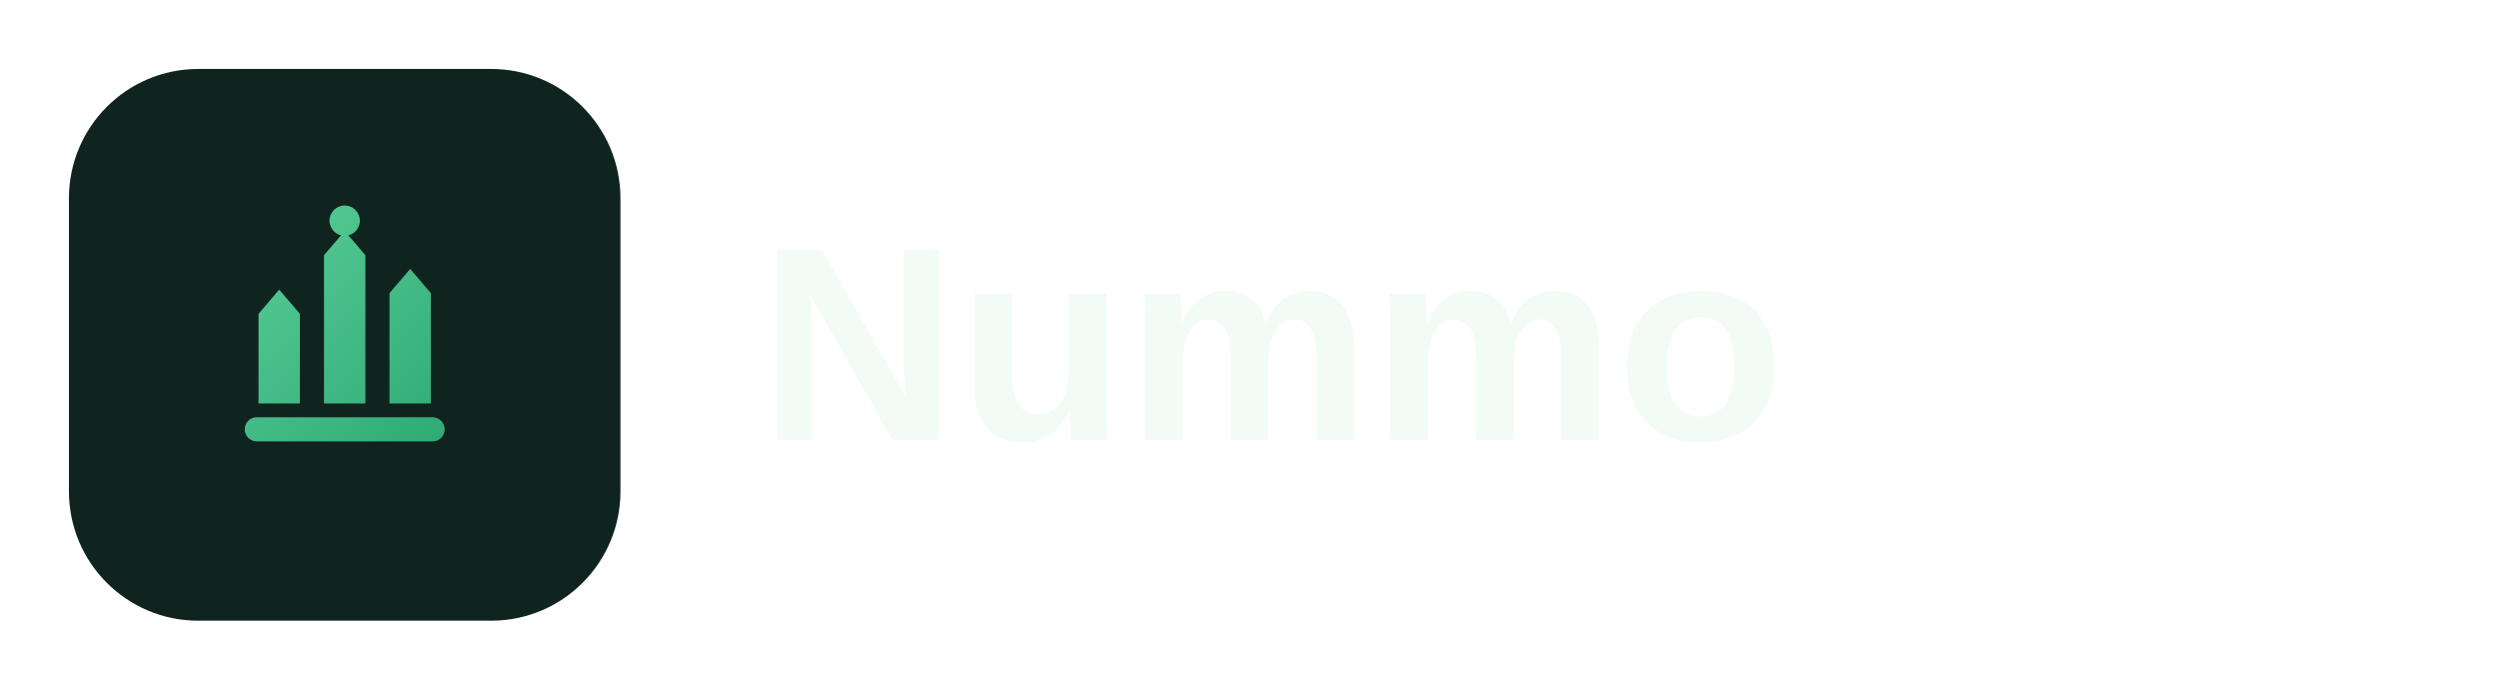
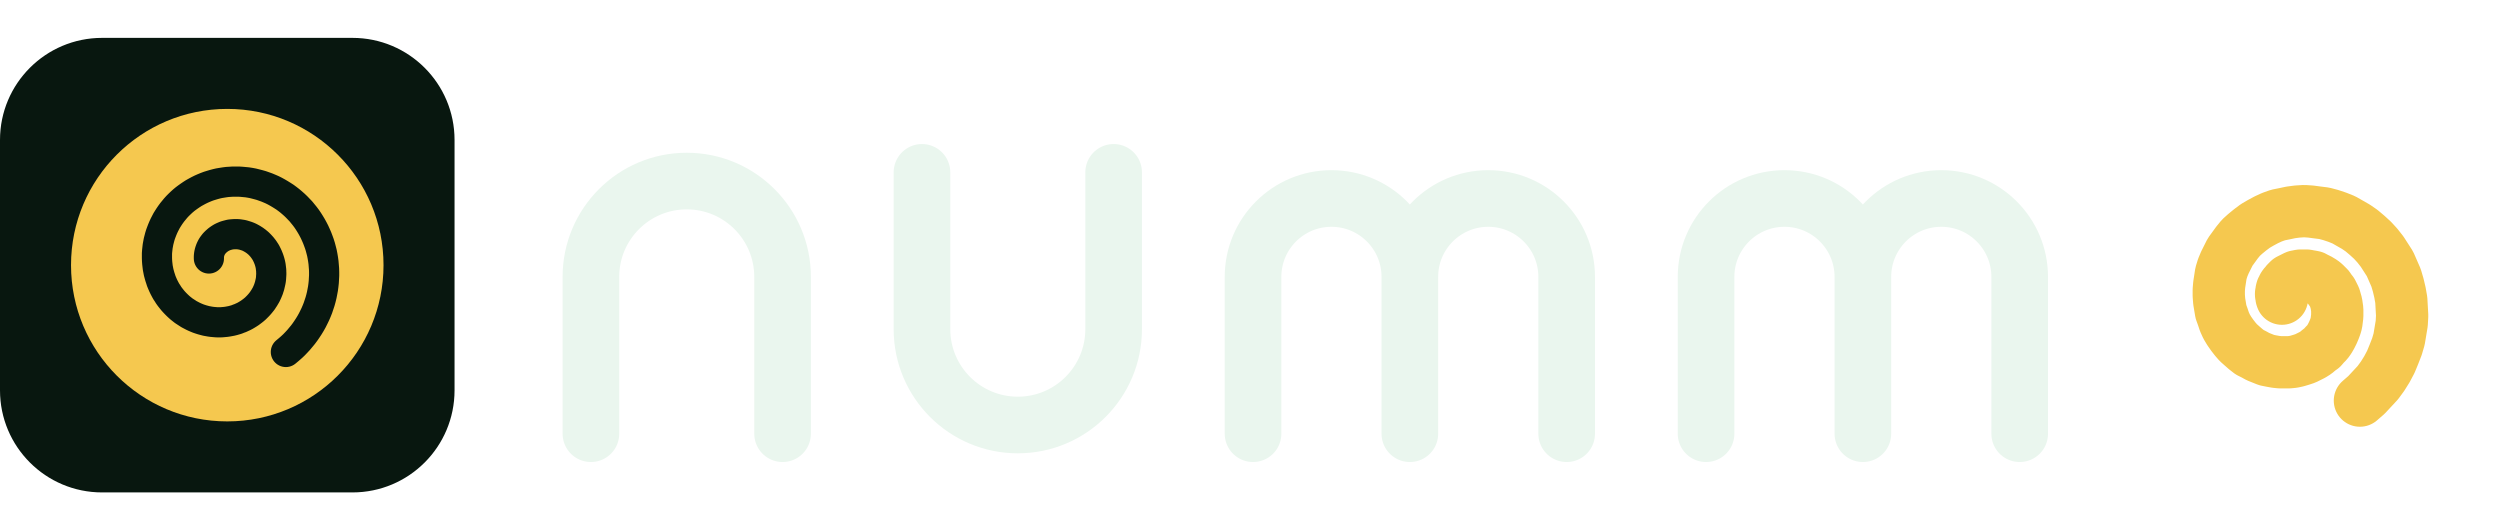
- <svg xmlns="http://www.w3.org/2000/svg" viewBox="0 0 290 80">
-   <defs>
-     <linearGradient id="finance" x1="0" y1="0" x2="100" y2="100" gradientUnits="userSpaceOnUse">
-       <stop offset="0" stop-color="#65D6A1" />
-       <stop offset="1" stop-color="#22A06B" />
-     </linearGradient>
-   </defs>
-   <rect x="8" y="8" width="64" height="64" rx="15" fill="#10241F" />
-   <g transform="translate(20 18.8) scale(.4)" fill="url(#finance)">
-     <path d="M25 70V44l6-7 6 7v26zm19 0V27l6-7 6 7v43zm19 0V38l6-7 6 7v32z" />
-     <rect x="21" y="74" width="58" height="7" rx="3.5" />
-     <circle cx="50" cy="17" r="4.4" />
+ <svg xmlns="http://www.w3.org/2000/svg" viewBox="0 -10 660 140" width="660" height="140" role="img" aria-label="Nummo">
+   <g transform="translate(0 0)">
+     <g transform="scale(0.234375)">
+       <rect width="512" height="512" rx="115" fill="#08170F" />
+       <g transform="translate(256 256) scale(1.0) translate(-256 -256)">
+         <circle cx="256" cy="256" r="176" fill="#F5C84F" />
+         <path d="M235.3 248.5 L235.3 247.7 L235.3 246.8 L235.3 246.0 L235.4 245.2 L235.5 244.3 L235.6 243.5 L235.8 242.6 L236.0 241.8 L236.2 240.9 L236.5 240.1 L236.8 239.2 L237.1 238.4 L237.5 237.5 L237.9 236.7 L238.3 235.8 L238.8 235.0 L239.3 234.2 L239.9 233.4 L240.5 232.6 L241.1 231.8 L241.8 231.0 L242.5 230.3 L243.2 229.6 L244.0 228.9 L244.8 228.2 L245.6 227.5 L246.5 226.9 L247.3 226.3 L248.3 225.7 L249.2 225.1 L250.2 224.6 L251.2 224.1 L252.2 223.7 L253.3 223.2 L254.4 222.8 L255.5 222.5 L256.6 222.2 L257.8 221.9 L258.9 221.6 L260.1 221.4 L261.3 221.3 L262.5 221.2 L263.8 221.1 L265.0 221.1 L266.3 221.1 L267.5 221.1 L268.8 221.2 L270.1 221.4 L271.4 221.6 L272.7 221.8 L273.9 222.1 L275.2 222.5 L276.5 222.9 L277.8 223.3 L279.1 223.8 L280.3 224.3 L281.6 224.9 L282.8 225.6 L284.0 226.2 L285.2 227.0 L286.4 227.7 L287.6 228.6 L288.7 229.4 L289.9 230.4 L291.0 231.3 L292.0 232.3 L293.1 233.4 L294.1 234.5 L295.1 235.6 L296.0 236.8 L297.0 238.0 L297.8 239.3 L298.7 240.6 L299.5 241.9 L300.2 243.3 L300.9 244.7 L301.6 246.2 L302.2 247.7 L302.8 249.2 L303.3 250.7 L303.8 252.3 L304.2 253.8 L304.6 255.5 L304.9 257.1 L305.1 258.7 L305.3 260.4 L305.5 262.1 L305.5 263.8 L305.6 265.5 L305.5 267.3 L305.4 269.0 L305.3 270.7 L305.1 272.5 L304.8 274.2 L304.4 276.0 L304.0 277.7 L303.6 279.5 L303.0 281.2 L302.5 282.9 L301.8 284.6 L301.1 286.3 L300.3 288.0 L299.5 289.7 L298.5 291.3 L297.6 292.9 L296.5 294.5 L295.5 296.1 L294.3 297.6 L293.1 299.1 L291.8 300.6 L290.5 302.0 L289.1 303.4 L287.7 304.8 L286.2 306.1 L284.7 307.3 L283.1 308.5 L281.5 309.7 L279.8 310.8 L278.0 311.9 L276.3 312.9 L274.4 313.9 L272.6 314.7 L270.7 315.6 L268.7 316.3 L266.8 317.1 L264.8 317.7 L262.7 318.3 L260.7 318.8 L258.6 319.2 L256.4 319.6 L254.3 319.9 L252.1 320.1 L250.0 320.3 L247.8 320.4 L245.6 320.4 L243.4 320.3 L241.1 320.1 L238.9 319.9 L236.7 319.6 L234.5 319.2 L232.3 318.8 L230.0 318.2 L227.8 317.6 L225.6 316.9 L223.5 316.2 L221.3 315.3 L219.2 314.4 L217.1 313.4 L215.0 312.3 L212.9 311.2 L210.9 309.9 L208.9 308.6 L206.9 307.3 L205.0 305.8 L203.1 304.3 L201.3 302.7 L199.5 301.0 L197.8 299.3 L196.1 297.5 L194.5 295.7 L192.9 293.7 L191.4 291.8 L189.9 289.7 L188.6 287.6 L187.2 285.5 L186.0 283.3 L184.8 281.0 L183.7 278.7 L182.7 276.4 L181.7 274.0 L180.9 271.5 L180.1 269.1 L179.4 266.6 L178.7 264.0 L178.2 261.4 L177.7 258.8 L177.4 256.2 L177.1 253.6 L176.9 250.9 L176.8 248.2 L176.8 245.5 L176.8 242.8 L177.0 240.1 L177.3 237.4 L177.6 234.7 L178.1 232.0 L178.6 229.3 L179.3 226.6 L180.0 223.9 L180.8 221.3 L181.8 218.6 L182.8 216.0 L183.9 213.4 L185.1 210.8 L186.4 208.3 L187.7 205.8 L189.2 203.4 L190.8 200.9 L192.4 198.6 L194.1 196.3 L196.0 194.0 L197.8 191.8 L199.8 189.6 L201.9 187.5 L204.0 185.5 L206.2 183.5 L208.5 181.6 L210.9 179.8 L213.3 178.1 L215.8 176.4 L218.3 174.8 L221.0 173.3 L223.6 171.9 L226.4 170.5 L229.1 169.3 L232.0 168.1 L234.9 167.0 L237.8 166.1 L240.8 165.2 L243.8 164.4 L246.8 163.7 L249.9 163.2 L253.0 162.7 L256.1 162.3 L259.3 162.1 L262.4 161.9 L265.6 161.9 L268.8 161.9 L272.0 162.1 L275.2 162.4 L278.4 162.7 L281.6 163.2 L284.8 163.8 L288.0 164.6 L291.1 165.4 L294.3 166.3 L297.4 167.4 L300.5 168.5 L303.6 169.8 L306.6 171.1 L309.6 172.6 L312.5 174.2 L315.4 175.9 L318.3 177.7 L321.1 179.5 L323.8 181.5 L326.5 183.6 L329.1 185.8 L331.7 188.1 L334.1 190.4 L336.5 192.9 L338.9 195.4 L341.1 198.1 L343.3 200.8 L345.4 203.6 L347.3 206.4 L349.2 209.4 L351.0 212.4 L352.7 215.5 L354.3 218.6 L355.8 221.9 L357.2 225.1 L358.5 228.5 L359.7 231.8 L360.8 235.3 L361.7 238.7 L362.6 242.2 L363.3 245.8 L363.9 249.4 L364.4 253.0 L364.7 256.6 L365.0 260.3 L365.1 263.9 L365.1 267.6 L364.9 271.3 L364.7 275.0 L364.3 278.7 L363.8 282.4 L363.1 286.1 L362.4 289.7 L361.5 293.4 L360.5 297.0 L359.3 300.6 L358.1 304.2 L356.7 307.7 L355.2 311.2 L353.5 314.7 L351.8 318.1 L349.9 321.5 L347.9 324.8 L345.8 328.0 L343.6 331.2 L341.3 334.3 L338.8 337.3 L336.3 340.3 L333.6 343.2 L330.9 346.0 L328.0 348.7 L325.0 351.3 L322.0 353.8" fill="none" stroke="#08170F" stroke-width="34" stroke-linecap="round" stroke-linejoin="round" />
+       </g>
+     </g>
  </g>
-   <text x="88" y="51" font-family="Outfit, Segoe UI, Arial, sans-serif" font-weight="700" font-size="32" fill="#F2FBF5">Nummo</text>
+   <g transform="translate(156 35.5) scale(1.15)">
+     <g fill="none" stroke="#EAF6EE" stroke-width="13" stroke-linecap="round" stroke-linejoin="round">
+       <path d="M0 60V24A22 22 0 0 1 44 24V60" transform="translate(0 0)" />
+       <path d="M0 0V36A22 22 0 0 0 44 36V0" transform="translate(76 0)" />
+       <path d="M0 60V24A18 18 0 0 1 36 24V60M36 24A18 18 0 0 1 72 24V60" transform="translate(152 0)" />
+       <path d="M0 60V24A18 18 0 0 1 36 24V60M36 24A18 18 0 0 1 72 24V60" transform="translate(256 0)" />
+     </g>
+     <path d="M388.2 29.0 L388.1 28.7 L388.1 28.4 L388.0 28.1 L388.0 27.8 L388.1 27.5 L388.1 27.2 L388.2 26.8 L388.4 26.5 L388.5 26.2 L388.7 25.9 L389.0 25.6 L389.2 25.3 L389.5 25.0 L389.8 24.7 L390.2 24.5 L390.6 24.3 L391.0 24.1 L391.4 23.9 L391.9 23.8 L392.4 23.7 L392.9 23.7 L393.4 23.7 L393.9 23.7 L394.4 23.8 L395.0 23.9 L395.5 24.0 L396.0 24.3 L396.5 24.5 L397.0 24.8 L397.5 25.1 L398.0 25.5 L398.5 26.0 L398.9 26.4 L399.3 27.0 L399.7 27.5 L400.0 28.1 L400.3 28.7 L400.5 29.4 L400.7 30.1 L400.8 30.8 L400.9 31.5 L400.9 32.3 L400.9 33.0 L400.8 33.8 L400.7 34.6 L400.5 35.3 L400.2 36.1 L399.9 36.8 L399.5 37.6 L399.1 38.3 L398.6 39.0 L398.0 39.6 L397.4 40.3 L396.7 40.8 L396.0 41.4 L395.2 41.9 L394.4 42.3 L393.6 42.7 L392.7 43.0 L391.7 43.3 L390.8 43.5 L389.8 43.6 L388.8 43.6 L387.8 43.6 L386.8 43.5 L385.7 43.3 L384.7 43.1 L383.7 42.7 L382.7 42.3 L381.8 41.8 L380.8 41.3 L379.9 40.6 L379.1 39.9 L378.2 39.1 L377.5 38.3 L376.8 37.4 L376.1 36.4 L375.5 35.4 L375.0 34.3 L374.6 33.1 L374.2 32.0 L374.0 30.8 L373.8 29.6 L373.7 28.3 L373.7 27.0 L373.8 25.8 L374.0 24.5 L374.2 23.2 L374.6 21.9 L375.1 20.7 L375.7 19.5 L376.3 18.3 L377.1 17.2 L377.9 16.1 L378.8 15.0 L379.8 14.1 L380.9 13.2 L382.1 12.3 L383.3 11.6 L384.6 10.9 L385.9 10.3 L387.3 9.8 L388.8 9.5 L390.2 9.2 L391.7 9.0 L393.3 8.9 L394.8 9.0 L396.3 9.2 L397.9 9.4 L399.4 9.8 L400.9 10.3 L402.4 10.9 L403.8 11.7 L405.2 12.5 L406.5 13.4 L407.8 14.5 L409.0 15.6 L410.1 16.8 L411.2 18.2 L412.1 19.6 L413.0 21.0 L413.7 22.6 L414.4 24.2 L414.9 25.9 L415.3 27.6 L415.6 29.3 L415.7 31.1 L415.8 32.9 L415.7 34.7 L415.4 36.5 L415.1 38.3 L414.6 40.0 L413.9 41.8 L413.2 43.5 L412.3 45.2 L411.3 46.8 L410.2 48.3 L408.9 49.7 L407.6 51.1 L406.1 52.4" fill="none" stroke="#F5C84F" stroke-width="12" stroke-linecap="round" stroke-linejoin="round" />
+   </g>
</svg>
